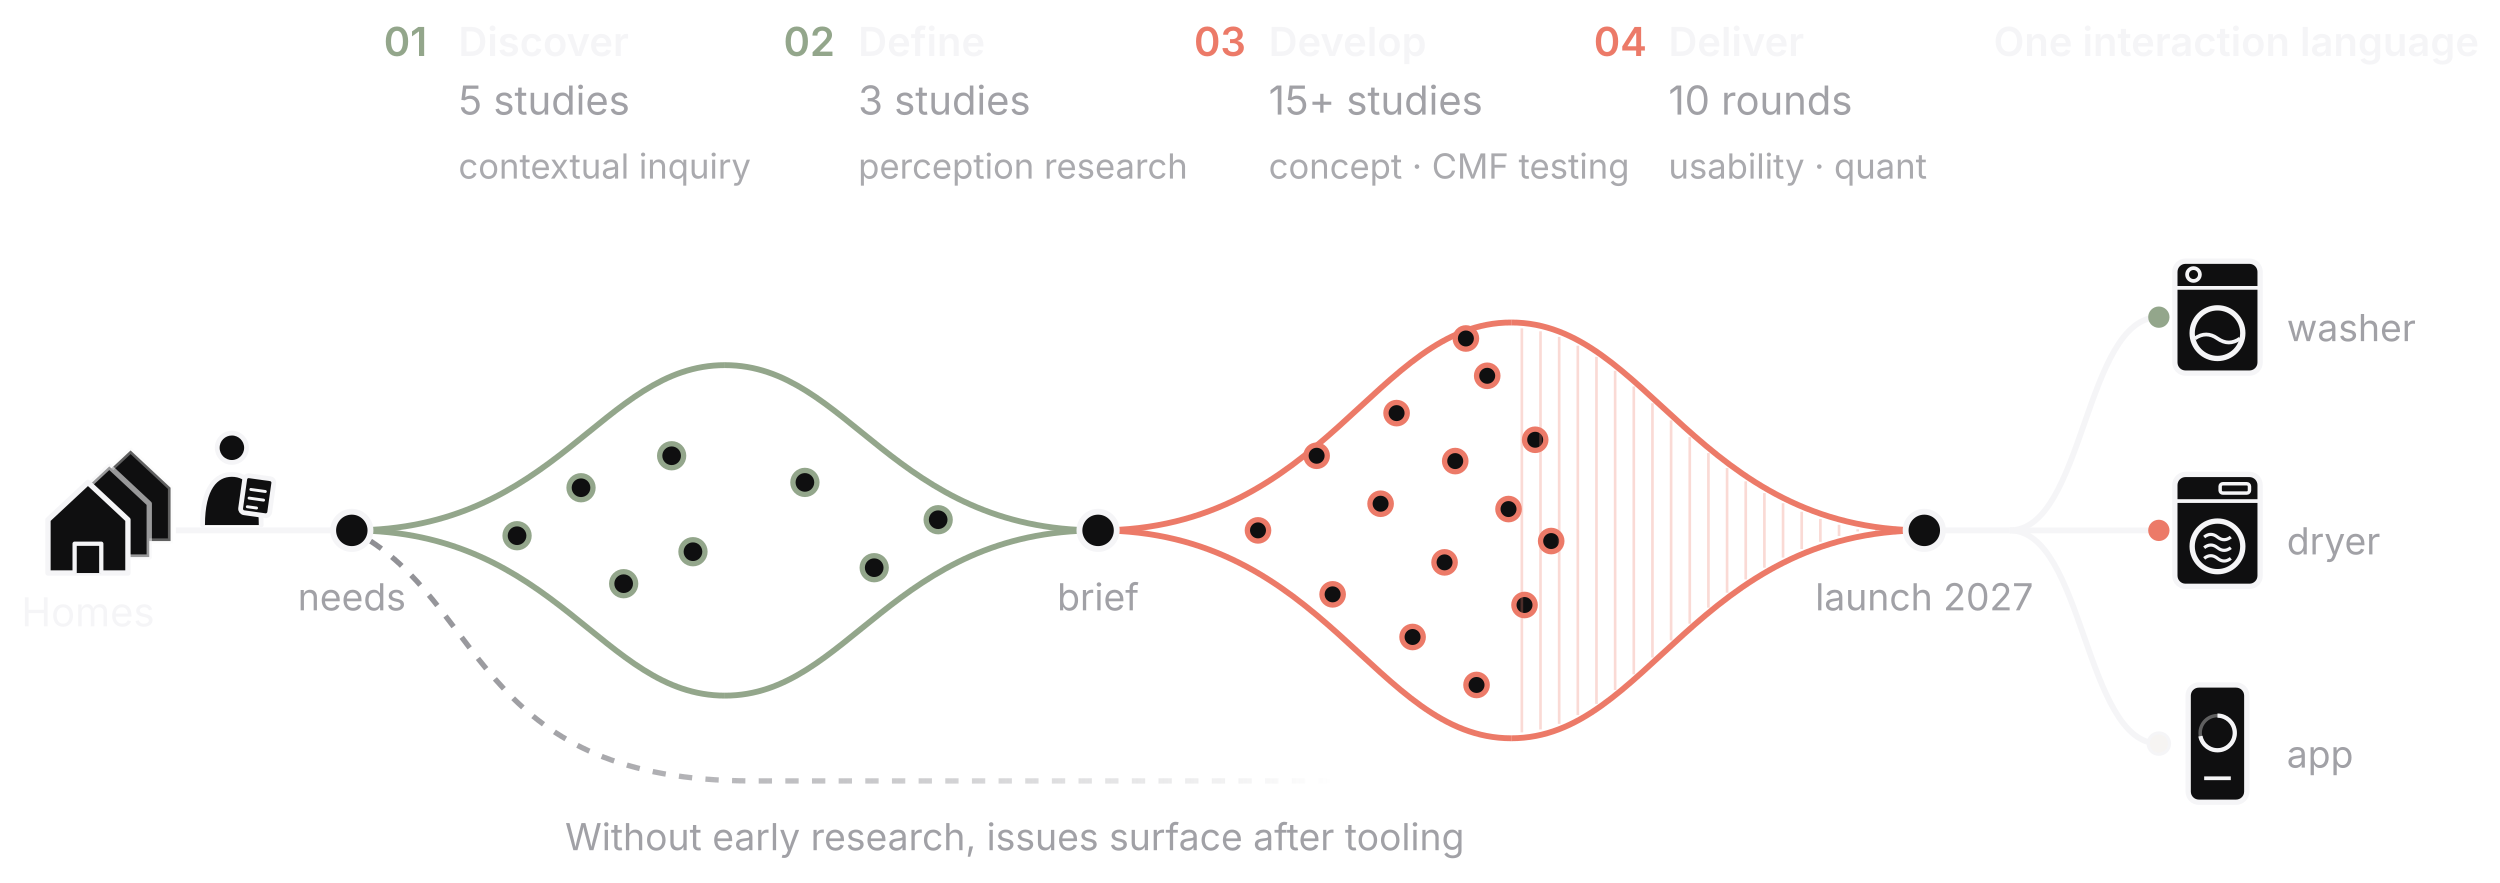
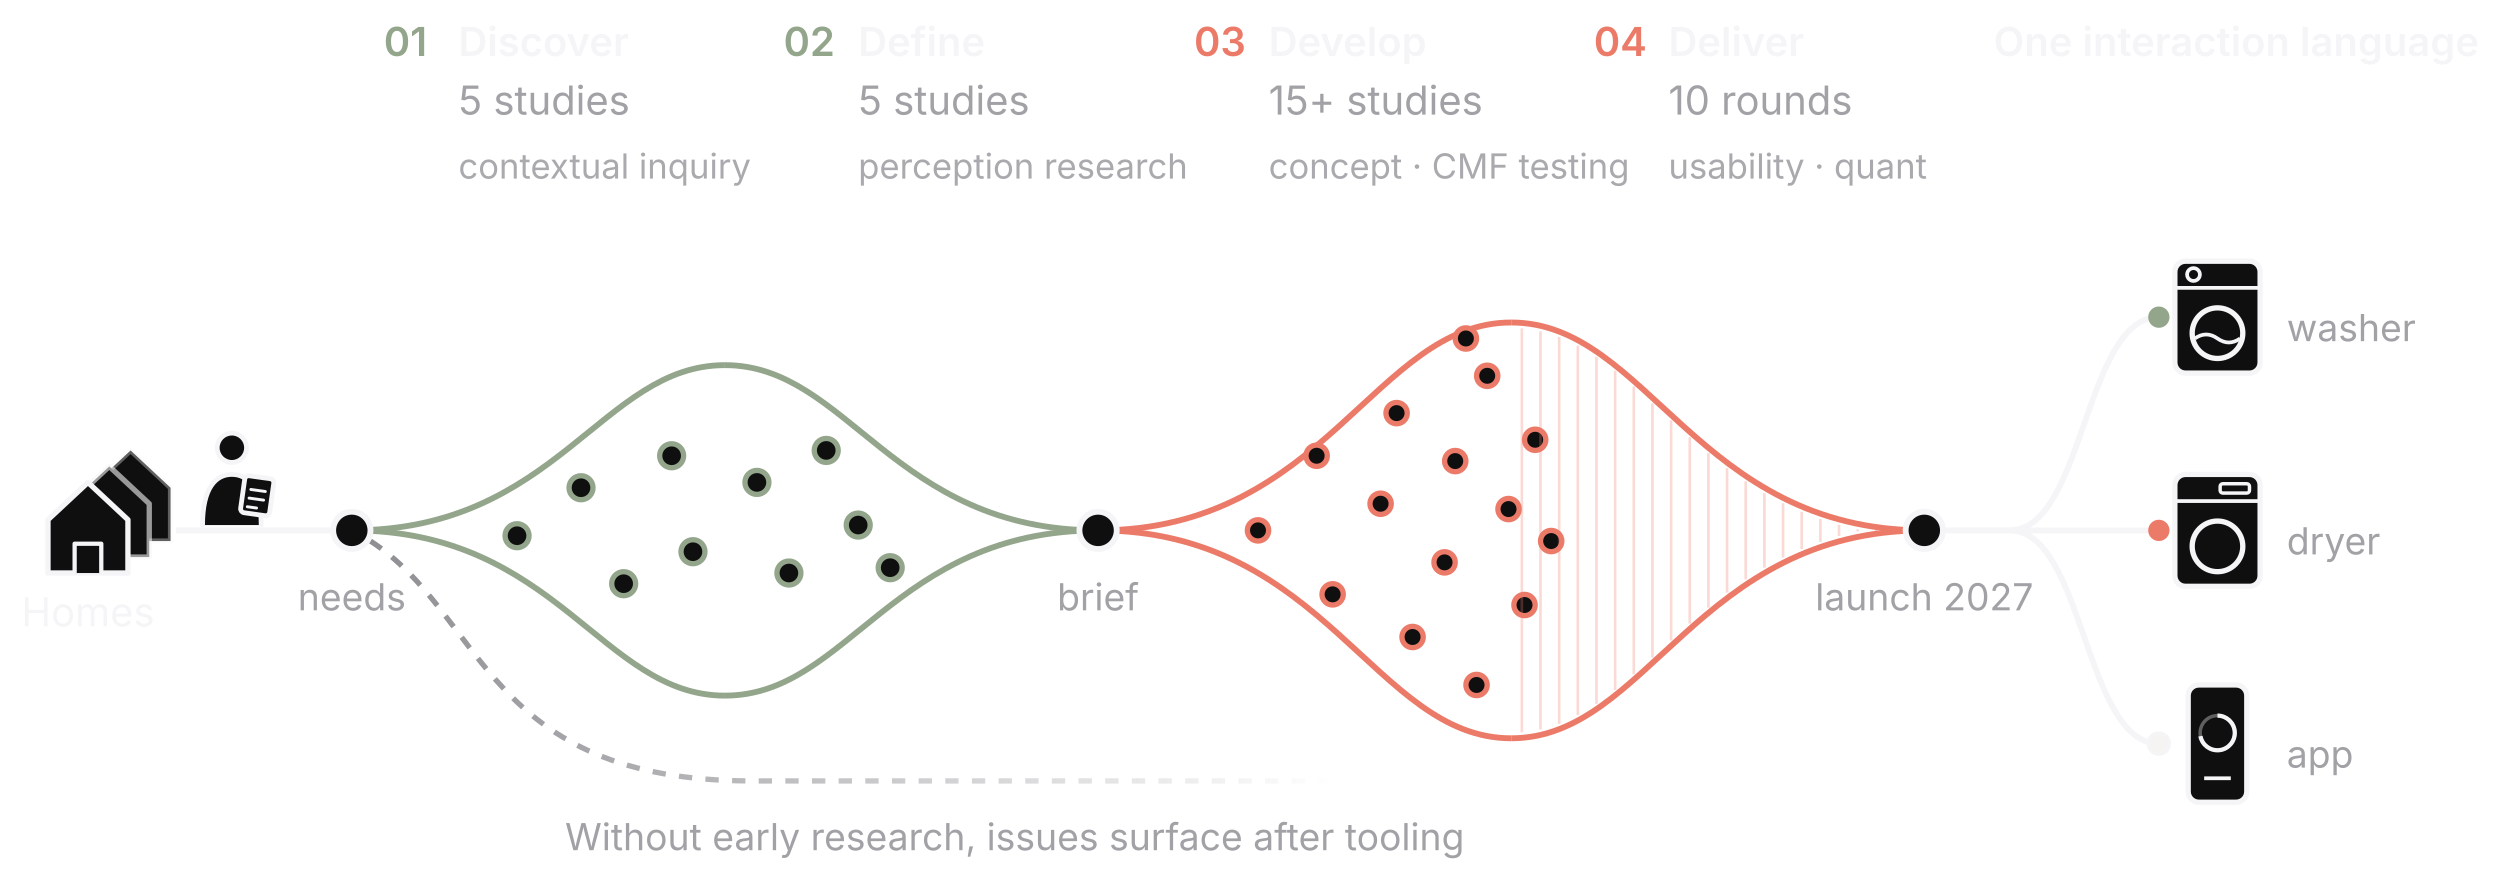
<svg xmlns="http://www.w3.org/2000/svg" fill="#f5f5f7" viewBox="118 -31 938 331" font-family="-apple-system, BlinkMacSystemFont, 'SF Pro Text', 'Helvetica Neue', Inter, Arial, sans-serif">
  <g>
    <g transform="translate(16 -12)" fill="#0f0f10" stroke="#f5f5f7" stroke-opacity="0.35" stroke-width="2" stroke-linejoin="round">
      <path d="M136 164 L151 150 L166 164 V184 H136 Z" />
      <path d="M146 184 V173 H156 V184" stroke-width="1.6" />
    </g>
  </g>
  <g>
    <g transform="translate(8 -6)" fill="#0f0f10" stroke="#f5f5f7" stroke-opacity="0.6" stroke-width="2" stroke-linejoin="round">
      <path d="M136 164 L151 150 L166 164 V184 H136 Z" />
      <path d="M146 184 V173 H156 V184" stroke-width="1.6" />
    </g>
  </g>
  <g>
    <g transform="translate(0 0)" fill="#0f0f10" stroke="#f5f5f7" stroke-opacity="1" stroke-width="2" stroke-linejoin="round">
      <path d="M136 164 L151 150 L166 164 V184 H136 Z" />
      <path d="M146 184 V173 H156 V184" stroke-width="1.6" />
    </g>
  </g>
  <text x="151" y="204" text-anchor="middle" font-size="15" fill="#f5f5f7">Homes</text>
  <g>
    <g fill="#0f0f10" stroke="#f5f5f7" stroke-width="1.8" stroke-linejoin="round" stroke-linecap="round">
      <circle cx="205" cy="137" r="5.5" />
      <path d="M194 166 C194 152 199 147 205 147 C211 147 216 152 216 166" />
      <rect x="209" y="148" width="11" height="14" rx="1.5" transform="rotate(8 214.5 155)" />
      <path d="M211.8 153 h5.5 M211.6 156.3 h5.5 M211.4 159.6 h3.5" stroke-width="1.1" transform="rotate(8 214.5 155)" />
    </g>
  </g>
  <line x1="184" y1="168" x2="250" y2="168" stroke="#f5f5f7" stroke-width="2.2" pathLength="1" />
  <defs>
    <linearGradient id="fade" x1="0" x2="1">
      <stop offset="0" stop-color="#8e8e93" stop-opacity="1" />
      <stop offset="1" stop-color="#8e8e93" stop-opacity="0" />
    </linearGradient>
  </defs>
  <path d="M257 172 C300 200, 300 262, 400 262 L620 262" fill="none" stroke="url(#fade)" stroke-width="2" stroke-dasharray="5 5" />
  <text x="330" y="288" font-size="14" fill="#a1a1a6">Without early research, issues surface after tooling</text>
  <g>
    <path d="M250 168 C327.0 168, 343.8 106, 390 106" fill="none" stroke="#93a68b" stroke-width="2.2" pathLength="1" />
    <path d="M250 168 C327.0 168, 343.8 230, 390 230" fill="none" stroke="#93a68b" stroke-width="2.2" pathLength="1" />
    <path d="M390 106 C436.2 106, 453.0 168, 530 168" fill="none" stroke="#93a68b" stroke-width="2.2" pathLength="1" />
    <path d="M390 230 C436.2 230, 453.0 168, 530 168" fill="none" stroke="#93a68b" stroke-width="2.2" pathLength="1" />
    <circle cx="312" cy="170" r="4.5" fill="#0f0f10" stroke="#93a68b" stroke-width="2" />
    <circle cx="336" cy="152" r="4.5" fill="#0f0f10" stroke="#93a68b" stroke-width="2" />
    <circle cx="352" cy="188" r="4.5" fill="#0f0f10" stroke="#93a68b" stroke-width="2" />
    <circle cx="370" cy="140" r="4.5" fill="#0f0f10" stroke="#93a68b" stroke-width="2" />
    <circle cx="378" cy="176" r="4.5" fill="#0f0f10" stroke="#93a68b" stroke-width="2" />
-     <circle cx="420" cy="150" r="4.5" fill="#0f0f10" stroke="#93a68b" stroke-width="2" />
-     <circle cx="446" cy="182" r="4.5" fill="#0f0f10" stroke="#93a68b" stroke-width="2" />
-     <circle cx="470" cy="164" r="4.5" fill="#0f0f10" stroke="#93a68b" stroke-width="2" />
+     <circle cx="402" cy="150" r="4.5" fill="#0f0f10" stroke="#93a68b" stroke-width="2" />
+     <circle cx="414" cy="184" r="4.5" fill="#0f0f10" stroke="#93a68b" stroke-width="2" />
+     <circle cx="428" cy="138" r="4.5" fill="#0f0f10" stroke="#93a68b" stroke-width="2" />
+     <circle cx="440" cy="166" r="4.5" fill="#0f0f10" stroke="#93a68b" stroke-width="2" />
+     <circle cx="452" cy="182" r="4.5" fill="#0f0f10" stroke="#93a68b" stroke-width="2" />
  </g>
  <g>
    <path d="M530 168 C615.25 168, 633.85 90, 685 90" fill="none" stroke="#ec7a68" stroke-width="2.2" pathLength="1" />
    <path d="M530 168 C615.25 168, 633.85 246, 685 246" fill="none" stroke="#ec7a68" stroke-width="2.2" pathLength="1" />
    <path d="M685 90 C736.15 90, 754.75 168, 840 168" fill="none" stroke="#ec7a68" stroke-width="2.2" pathLength="1" />
    <path d="M685 246 C736.15 246, 754.75 168, 840 168" fill="none" stroke="#ec7a68" stroke-width="2.2" pathLength="1" />
    <circle cx="590" cy="168" r="4" fill="#0f0f10" stroke="#ec7a68" stroke-width="2" />
    <circle cx="612" cy="140" r="4" fill="#0f0f10" stroke="#ec7a68" stroke-width="2" />
    <circle cx="618" cy="192" r="4" fill="#0f0f10" stroke="#ec7a68" stroke-width="2" />
    <circle cx="636" cy="158" r="4" fill="#0f0f10" stroke="#ec7a68" stroke-width="2" />
    <circle cx="642" cy="124" r="4" fill="#0f0f10" stroke="#ec7a68" stroke-width="2" />
    <circle cx="648" cy="208" r="4" fill="#0f0f10" stroke="#ec7a68" stroke-width="2" />
    <circle cx="660" cy="180" r="4" fill="#0f0f10" stroke="#ec7a68" stroke-width="2" />
    <circle cx="664" cy="142" r="4" fill="#0f0f10" stroke="#ec7a68" stroke-width="2" />
    <circle cx="668" cy="96" r="4" fill="#0f0f10" stroke="#ec7a68" stroke-width="2" />
    <circle cx="672" cy="226" r="4" fill="#0f0f10" stroke="#ec7a68" stroke-width="2" />
    <circle cx="676" cy="110" r="4" fill="#0f0f10" stroke="#ec7a68" stroke-width="2" />
    <circle cx="684" cy="160" r="4" fill="#0f0f10" stroke="#ec7a68" stroke-width="2" />
    <circle cx="690" cy="196" r="4" fill="#0f0f10" stroke="#ec7a68" stroke-width="2" />
    <circle cx="694" cy="134" r="4" fill="#0f0f10" stroke="#ec7a68" stroke-width="2" />
    <circle cx="700" cy="172" r="4" fill="#0f0f10" stroke="#ec7a68" stroke-width="2" />
    <line x1="689.0" y1="92.2" x2="689.0" y2="243.8" stroke="#ec7a68" stroke-width="1" stroke-opacity=".28" pathLength="1" />
    <line x1="696.0" y1="93.3" x2="696.0" y2="242.7" stroke="#ec7a68" stroke-width="1" stroke-opacity=".28" pathLength="1" />
    <line x1="703.0" y1="95.4" x2="703.0" y2="240.6" stroke="#ec7a68" stroke-width="1" stroke-opacity=".28" pathLength="1" />
    <line x1="710.0" y1="98.7" x2="710.0" y2="237.3" stroke="#ec7a68" stroke-width="1" stroke-opacity=".28" pathLength="1" />
    <line x1="717.0" y1="102.9" x2="717.0" y2="233.1" stroke="#ec7a68" stroke-width="1" stroke-opacity=".28" pathLength="1" />
    <line x1="724.0" y1="108.1" x2="724.0" y2="227.9" stroke="#ec7a68" stroke-width="1" stroke-opacity=".28" pathLength="1" />
    <line x1="731.0" y1="114.0" x2="731.0" y2="222.0" stroke="#ec7a68" stroke-width="1" stroke-opacity=".28" pathLength="1" />
    <line x1="738.0" y1="120.3" x2="738.0" y2="215.7" stroke="#ec7a68" stroke-width="1" stroke-opacity=".28" pathLength="1" />
    <line x1="745.0" y1="126.7" x2="745.0" y2="209.3" stroke="#ec7a68" stroke-width="1" stroke-opacity=".28" pathLength="1" />
    <line x1="752.0" y1="133.0" x2="752.0" y2="203.0" stroke="#ec7a68" stroke-width="1" stroke-opacity=".28" pathLength="1" />
    <line x1="759.0" y1="139.0" x2="759.0" y2="197.0" stroke="#ec7a68" stroke-width="1" stroke-opacity=".28" pathLength="1" />
    <line x1="766.0" y1="144.6" x2="766.0" y2="191.4" stroke="#ec7a68" stroke-width="1" stroke-opacity=".28" pathLength="1" />
    <line x1="773.0" y1="149.6" x2="773.0" y2="186.4" stroke="#ec7a68" stroke-width="1" stroke-opacity=".28" pathLength="1" />
    <line x1="780.0" y1="154.0" x2="780.0" y2="182.0" stroke="#ec7a68" stroke-width="1" stroke-opacity=".28" pathLength="1" />
    <line x1="787.0" y1="157.8" x2="787.0" y2="178.2" stroke="#ec7a68" stroke-width="1" stroke-opacity=".28" pathLength="1" />
    <line x1="794.0" y1="161.0" x2="794.0" y2="175.0" stroke="#ec7a68" stroke-width="1" stroke-opacity=".28" pathLength="1" />
    <line x1="801.0" y1="163.7" x2="801.0" y2="172.3" stroke="#ec7a68" stroke-width="1" stroke-opacity=".28" pathLength="1" />
    <line x1="808.0" y1="165.9" x2="808.0" y2="170.1" stroke="#ec7a68" stroke-width="1" stroke-opacity=".28" pathLength="1" />
    <line x1="815.0" y1="167.6" x2="815.0" y2="168.4" stroke="#ec7a68" stroke-width="1" stroke-opacity=".28" pathLength="1" />
    <line x1="822.0" y1="168.8" x2="822.0" y2="167.2" stroke="#ec7a68" stroke-width="1" stroke-opacity=".28" pathLength="1" />
    <line x1="829.0" y1="169.5" x2="829.0" y2="166.5" stroke="#ec7a68" stroke-width="1" stroke-opacity=".28" pathLength="1" />
  </g>
  <circle cx="250" cy="168" r="7" fill="#0f0f10" stroke="#f5f5f7" stroke-width="2.2" />
  <text x="250" y="198" text-anchor="middle" font-size="14" fill="#a1a1a6">needs</text>
  <circle cx="530" cy="168" r="7" fill="#0f0f10" stroke="#f5f5f7" stroke-width="2.2" />
  <text x="530" y="198" text-anchor="middle" font-size="14" fill="#a1a1a6">brief</text>
  <circle cx="840" cy="168" r="7" fill="#0f0f10" stroke="#f5f5f7" stroke-width="2.2" />
  <text x="840" y="198" text-anchor="middle" font-size="14" fill="#a1a1a6">launch 2027</text>
  <line x1="847" y1="168" x2="872" y2="168" stroke="#f5f5f7" stroke-width="2.2" pathLength="1" />
  <path d="M872 168 C900 168, 900 88, 928 88" fill="none" stroke="#f5f5f7" stroke-width="2.2" pathLength="1" />
  <path d="M872 168 C900 168, 900 168, 928 168" fill="none" stroke="#f5f5f7" stroke-width="2.2" pathLength="1" />
  <path d="M872 168 C900 168, 900 248, 928 248" fill="none" stroke="#f5f5f7" stroke-width="2.2" pathLength="1" />
  <g>
    <g transform="translate(0 -22)" fill="#0f0f10" stroke="#f5f5f7" stroke-width="2" stroke-linejoin="round">
      <rect x="934" y="89" width="32" height="42" rx="4" />
      <path d="M934 99 h32" stroke-width="1.4" />
      <circle cx="941" cy="94" r="2.4" stroke-width="1.4" />
      <circle cx="950" cy="116" r="9.5" />
      <path d="M941.5 118 q4.25 -3 8.5 0 t8.5 0" stroke-width="1.4" fill="none" />
    </g>
  </g>
  <g>
    <g fill="#0f0f10" stroke="#f5f5f7" stroke-width="2" stroke-linejoin="round">
      <rect x="934" y="147" width="32" height="42" rx="4" />
      <path d="M934 157 h32" stroke-width="1.4" />
      <rect x="951" y="150.5" width="11" height="3.5" rx="1" stroke-width="1.3" />
      <circle cx="950" cy="174" r="9.5" />
-       <path d="M945 170.5 q2.5 -2 5 0 t5 0 M945 174.5 q2.5 -2 5 0 t5 0 M945 178.5 q2.5 -2 5 0 t5 0" stroke-width="1.2" fill="none" />
    </g>
  </g>
  <g>
    <g transform="translate(0 22)" fill="#0f0f10" stroke="#f5f5f7" stroke-width="2" stroke-linejoin="round">
      <rect x="939" y="204" width="22" height="44" rx="4" />
      <circle cx="950" cy="222" r="6.5" stroke-width="1.3" stroke-opacity=".35" />
      <path d="M950 215.5 A6.5 6.5 0 1 1 943.6 223.2" stroke-width="1.6" fill="none" />
      <path d="M945 239 h10" stroke-width="1.4" />
    </g>
  </g>
  <circle cx="928" cy="88" r="4" fill="#93a68b" stroke="#f5f5f7" stroke-width="0" />
  <circle cx="928" cy="168" r="4" fill="#ec7a68" stroke="#f5f5f7" stroke-width="0" />
  <circle cx="928" cy="248" r="4" fill="#f6f4f2" stroke="#f5f5f7" stroke-width="1.2" />
  <text x="976" y="97" font-size="14" fill="#a1a1a6">washer</text>
  <text x="976" y="177" font-size="14" fill="#a1a1a6">dryer</text>
  <text x="976" y="257" font-size="14" fill="#a1a1a6">app</text>
  <text x="866" y="-10" font-size="15" font-weight="600" fill="#f5f5f7">One interaction language</text>
  <g>
    <text x="262" y="-10" font-size="15" font-weight="600" fill="#93a68b">01</text>
    <text x="290" y="-10" font-size="15" font-weight="600" fill="#f5f5f7">Discover</text>
    <text x="290" y="12" font-size="15" fill="#a1a1a6">5 studies</text>
    <text x="290" y="36" font-size="13" fill="#a1a1a6" fill-opacity=".9">contextual inquiry</text>
  </g>
  <g>
    <text x="412" y="-10" font-size="15" font-weight="600" fill="#93a68b">02</text>
    <text x="440" y="-10" font-size="15" font-weight="600" fill="#f5f5f7">Define</text>
-     <text x="440" y="12" font-size="15" fill="#a1a1a6">3 studies</text>
+     <text x="440" y="12" font-size="15" fill="#a1a1a6">5 studies</text>
    <text x="440" y="36" font-size="13" fill="#a1a1a6" fill-opacity=".9">perception research</text>
  </g>
  <g>
    <text x="566" y="-10" font-size="15" font-weight="600" fill="#ec7a68">03</text>
    <text x="594" y="-10" font-size="15" font-weight="600" fill="#f5f5f7">Develop</text>
    <text x="594" y="12" font-size="15" fill="#a1a1a6">15+ studies</text>
    <text x="594" y="36" font-size="13" fill="#a1a1a6" fill-opacity=".9">concept · CMF testing</text>
  </g>
  <g>
    <text x="716" y="-10" font-size="15" font-weight="600" fill="#ec7a68">04</text>
    <text x="744" y="-10" font-size="15" font-weight="600" fill="#f5f5f7">Deliver</text>
    <text x="744" y="12" font-size="15" fill="#a1a1a6">10 rounds</text>
    <text x="744" y="36" font-size="13" fill="#a1a1a6" fill-opacity=".9">usability · quant</text>
  </g>
</svg>
